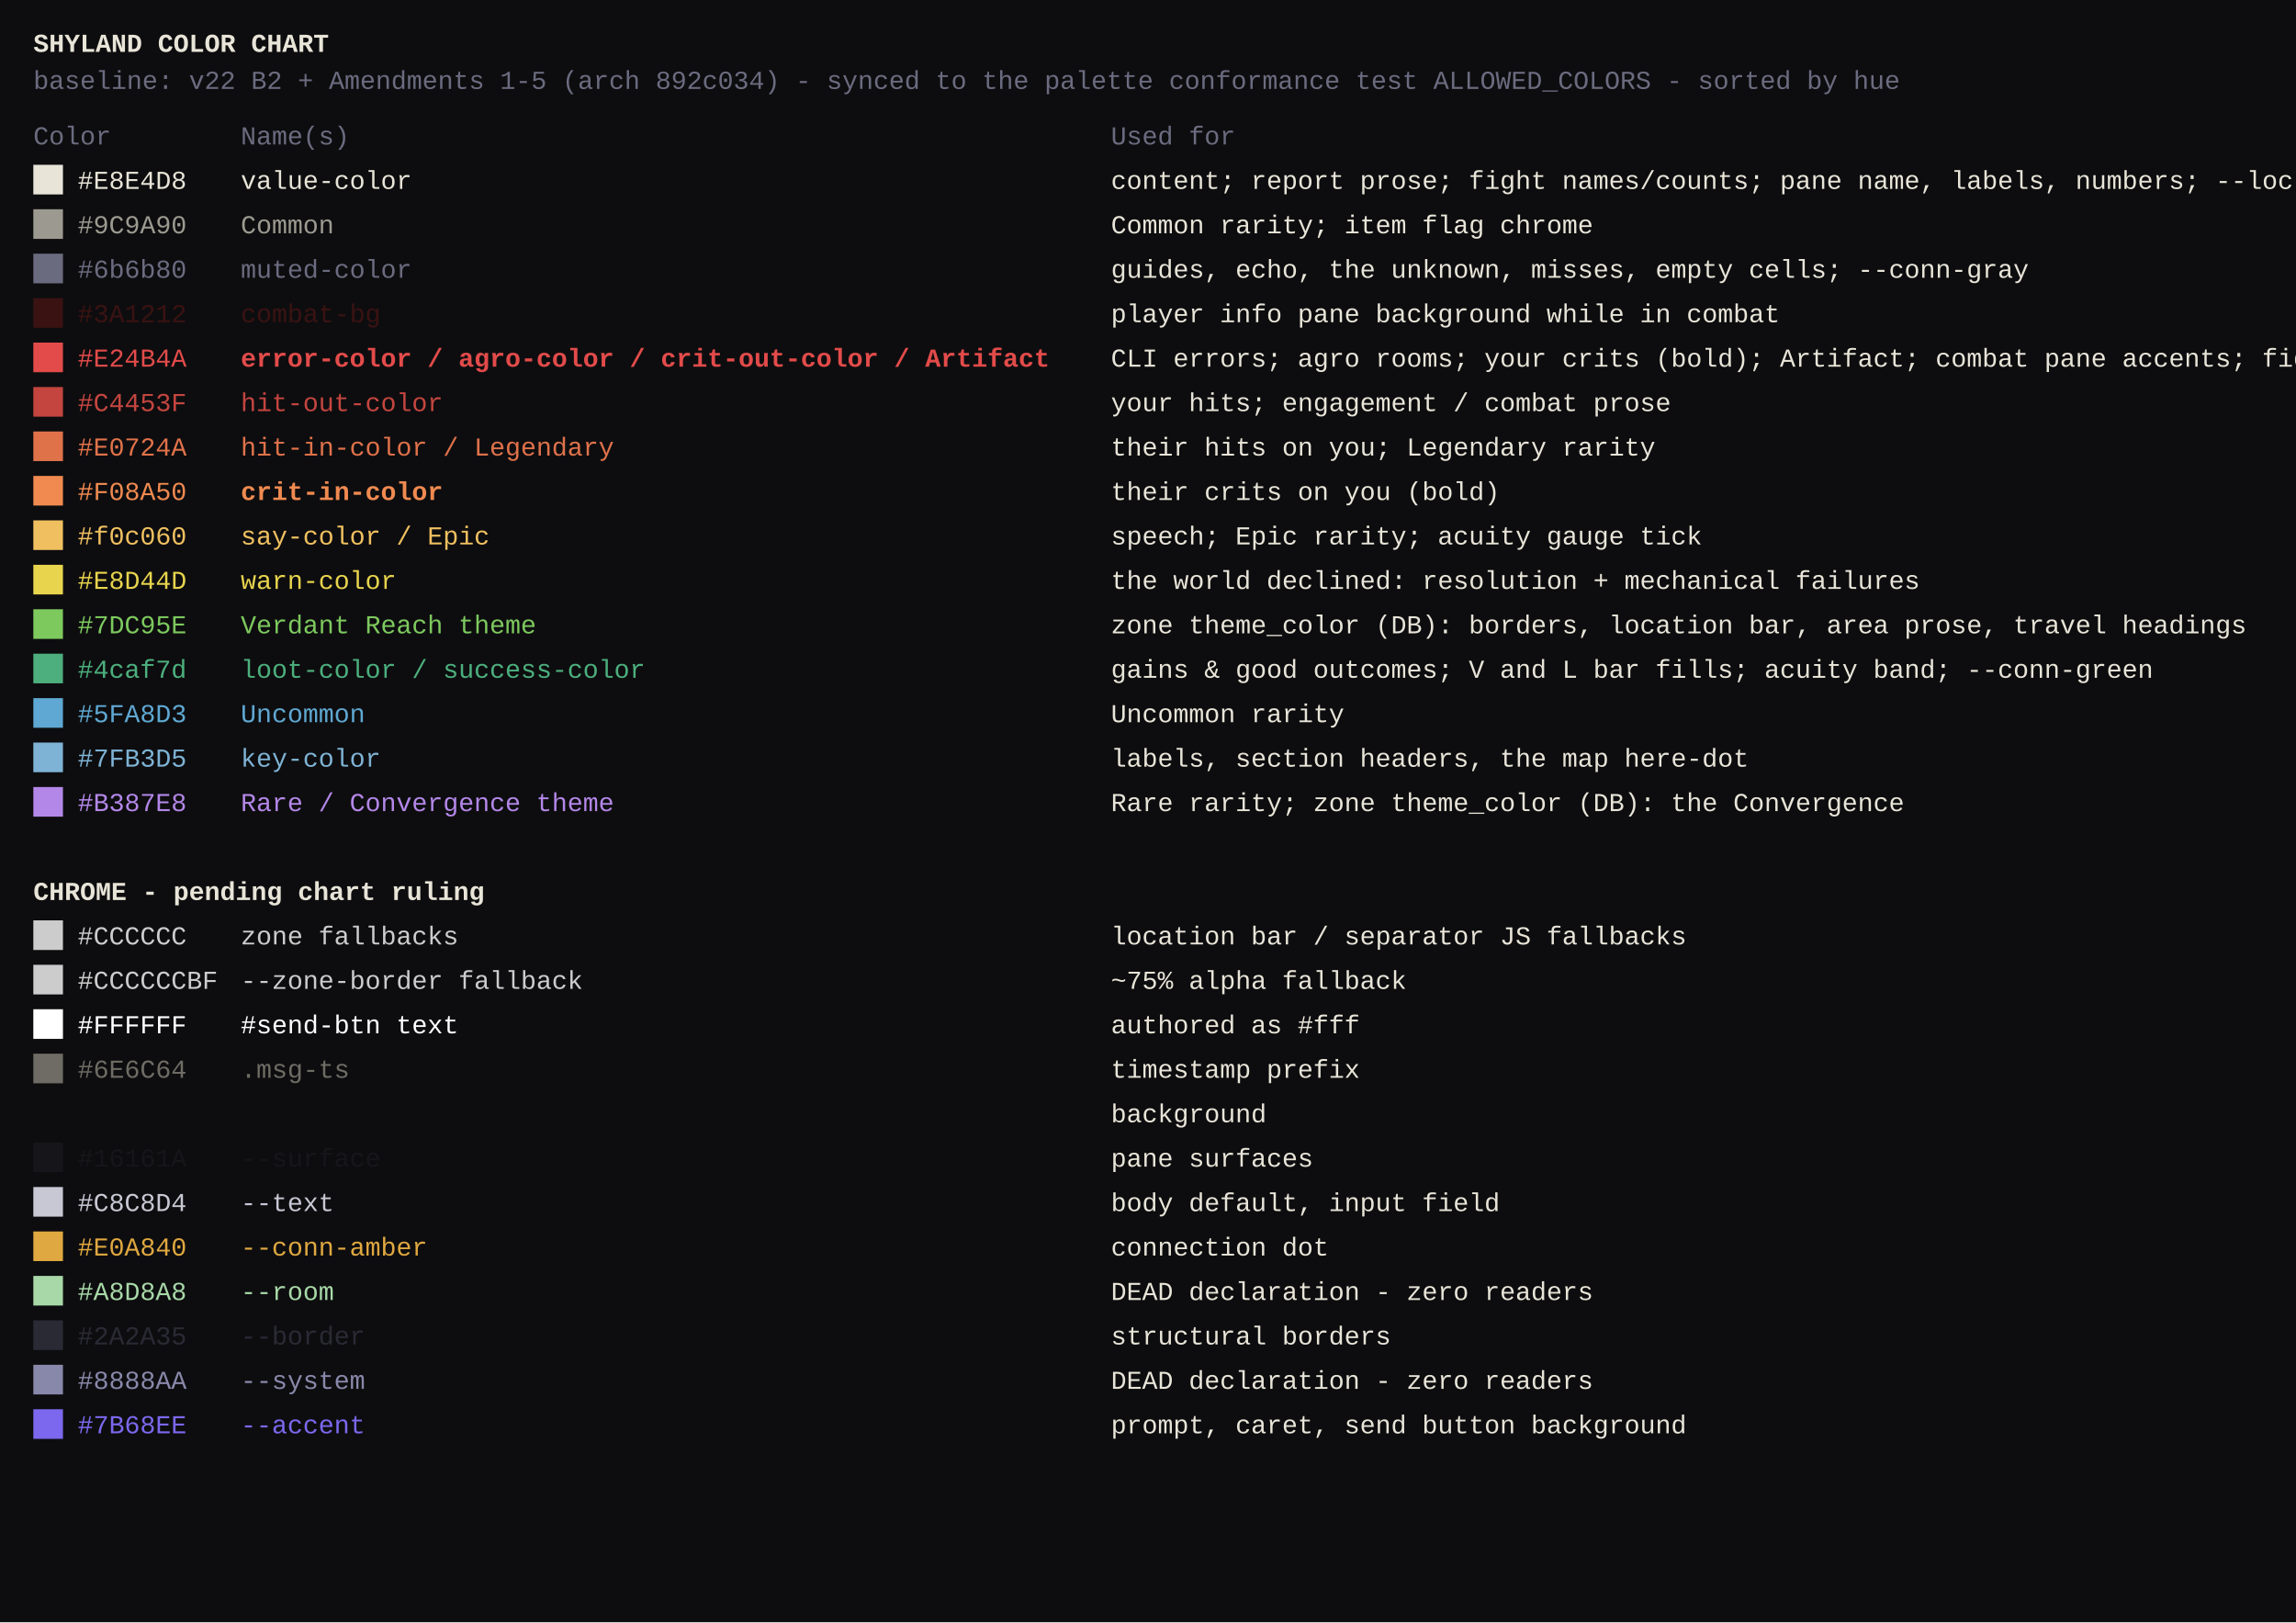
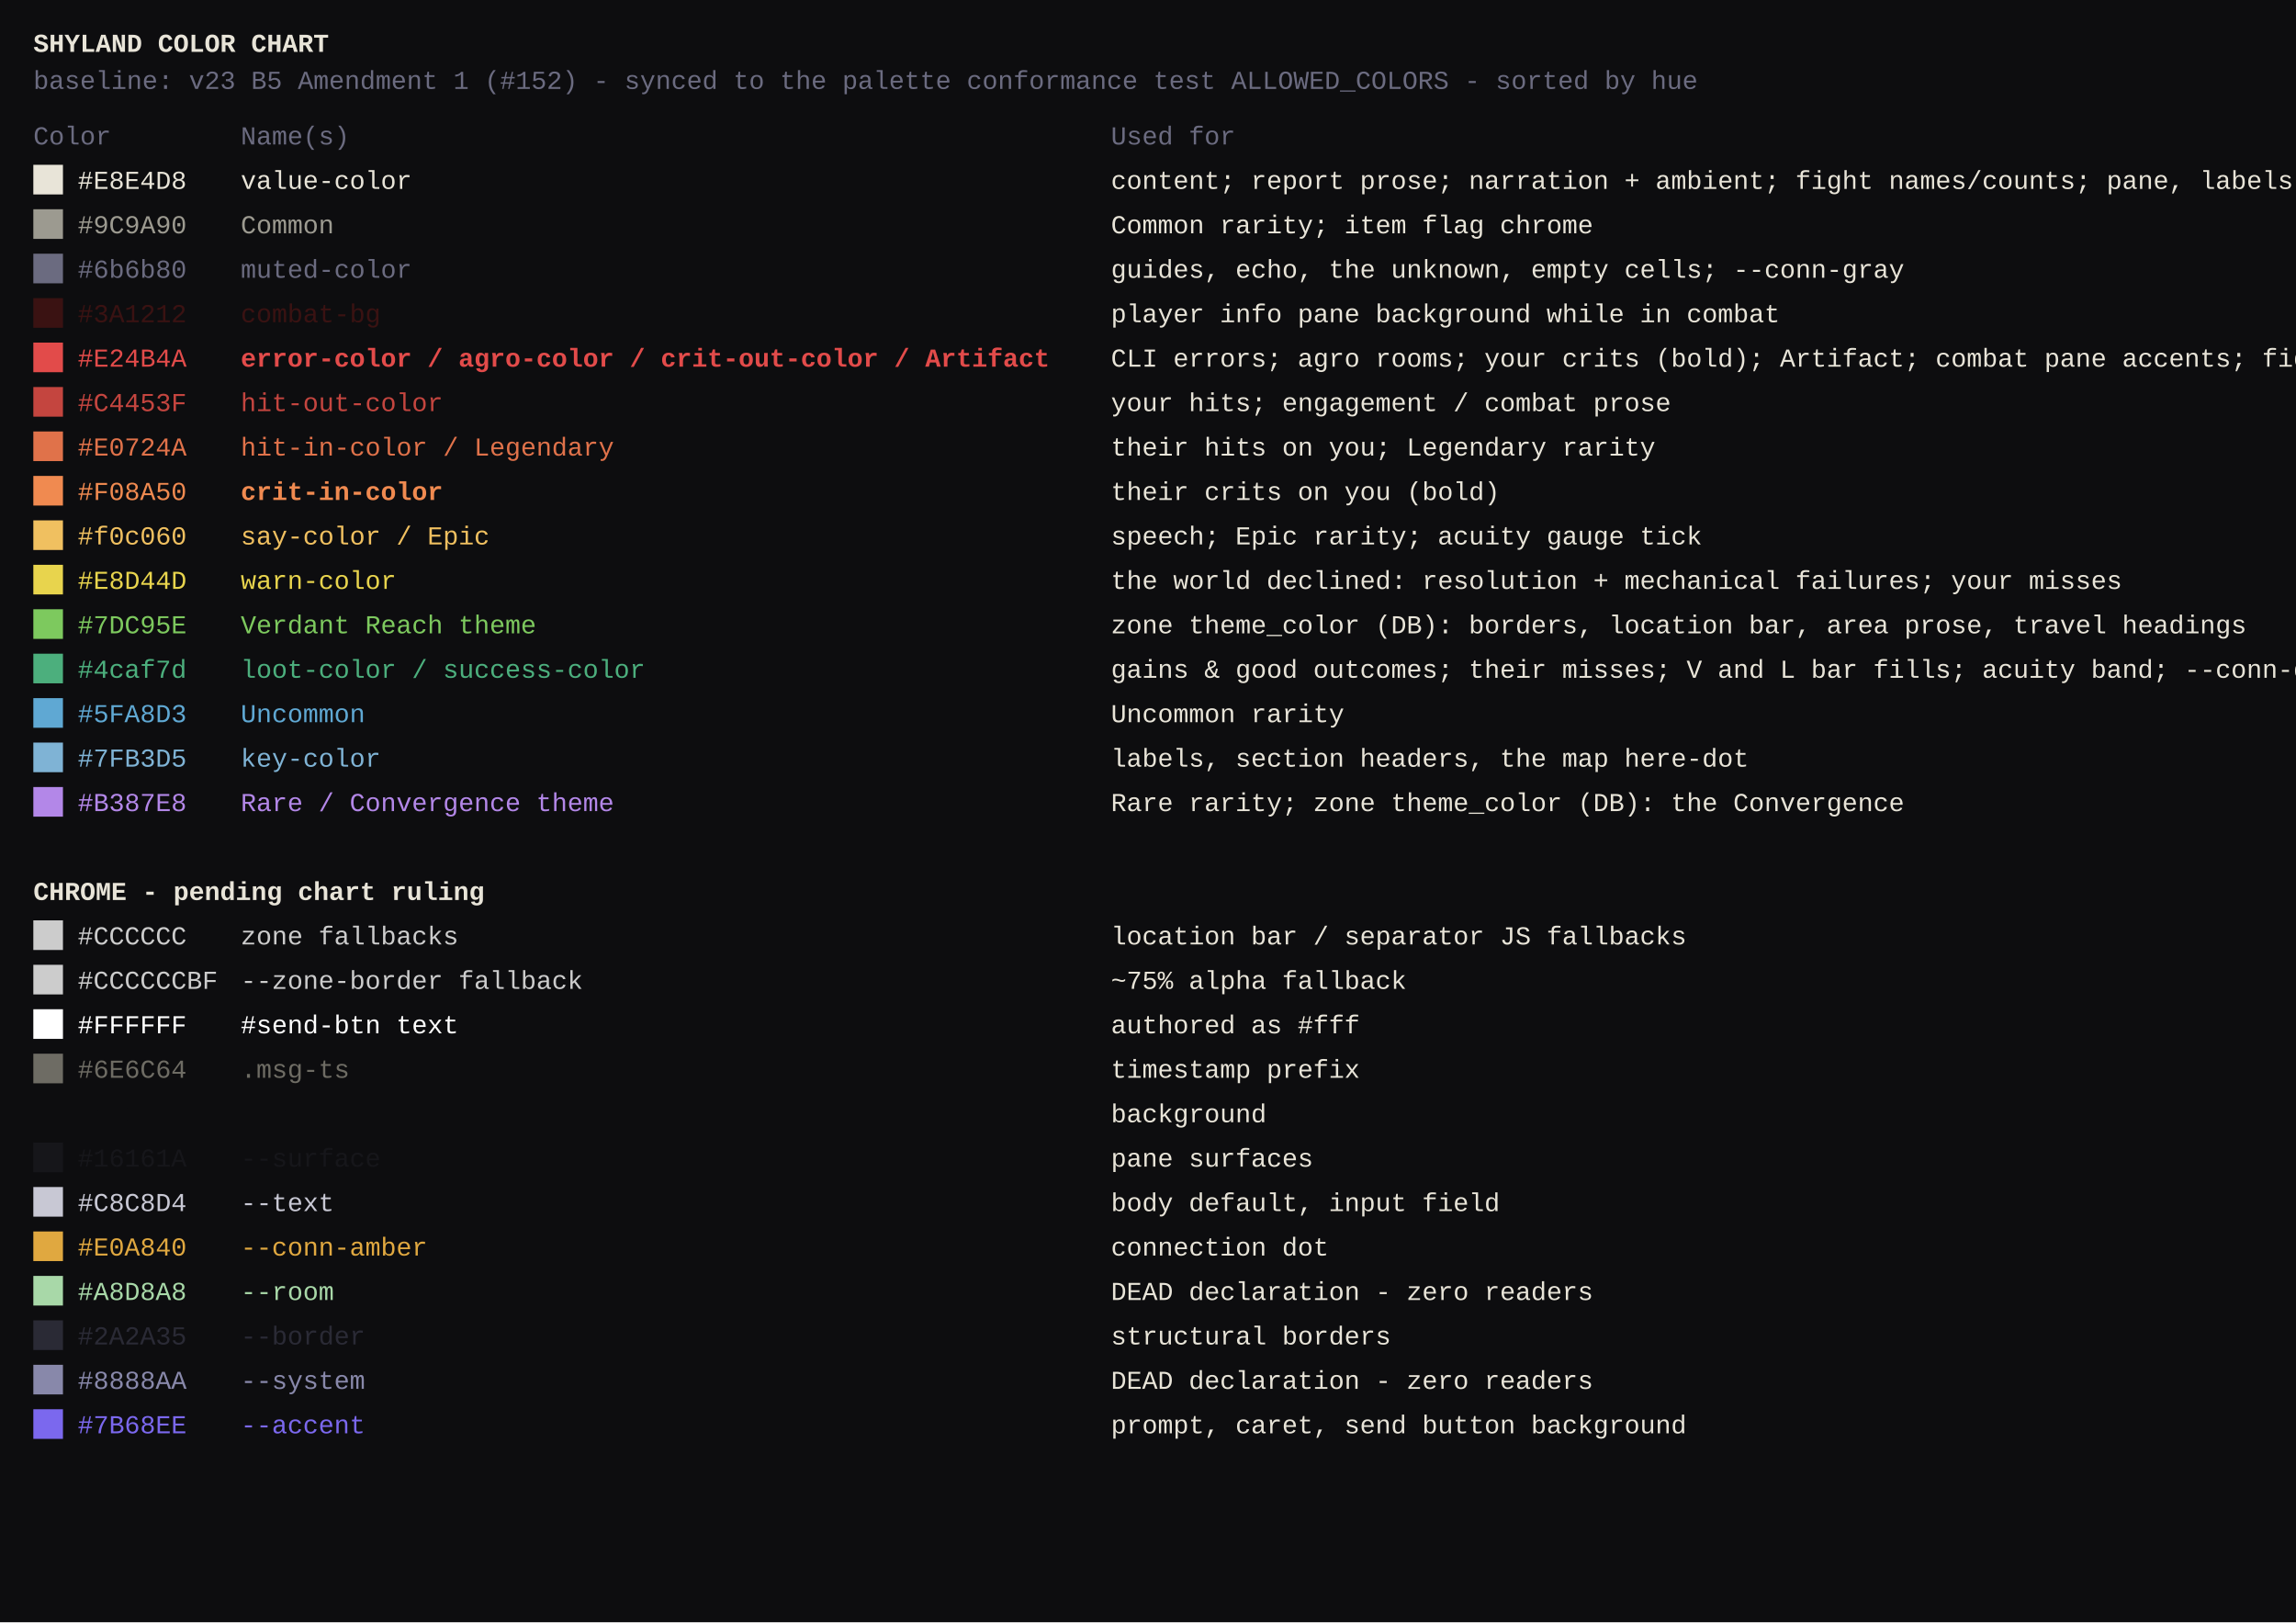
<svg xmlns="http://www.w3.org/2000/svg" width="1240" height="876" viewBox="0 0 1240 876">
  <rect width="1240" height="876" fill="#0d0d0f" />
  <text x="18" y="28" fill="#E8E4D8" font-family="Courier New,monospace" font-size="14" font-weight="bold">SHYLAND COLOR CHART</text>
-   <text x="18" y="48" fill="#6b6b80" font-family="Courier New,monospace" font-size="14">baseline: v22 B2 + Amendments 1-5 (arch 892c034) - synced to the palette conformance test ALLOWED_COLORS - sorted by hue</text>
+   <text x="18" y="48" fill="#6b6b80" font-family="Courier New,monospace" font-size="14">baseline: v23 B5 Amendment 1 (#152) - synced to the palette conformance test ALLOWED_COLORS - sorted by hue</text>
  <text x="18" y="78" fill="#6b6b80" font-family="Courier New,monospace" font-size="14">Color</text>
  <text x="130" y="78" fill="#6b6b80" font-family="Courier New,monospace" font-size="14">Name(s)</text>
  <text x="600" y="78" fill="#6b6b80" font-family="Courier New,monospace" font-size="14">Used for</text>
  <rect x="18" y="89" width="16" height="16" fill="#E8E4D8" />
  <text x="42" y="102" fill="#E8E4D8" font-family="Courier New,monospace" font-size="14">#E8E4D8</text>
  <text x="130" y="102" fill="#E8E4D8" font-family="Courier New,monospace" font-size="14">value-color</text>
-   <text x="600" y="102" fill="#E8E4D8" font-family="Courier New,monospace" font-size="14">content; report prose; fight names/counts; pane name, labels, numbers; --loc-room</text>
+   <text x="600" y="102" fill="#E8E4D8" font-family="Courier New,monospace" font-size="14">content; report prose; narration + ambient; fight names/counts; pane, labels; --loc-room</text>
  <rect x="18" y="113" width="16" height="16" fill="#9C9A90" />
  <text x="42" y="126" fill="#9C9A90" font-family="Courier New,monospace" font-size="14">#9C9A90</text>
  <text x="130" y="126" fill="#9C9A90" font-family="Courier New,monospace" font-size="14">Common</text>
  <text x="600" y="126" fill="#E8E4D8" font-family="Courier New,monospace" font-size="14">Common rarity; item flag chrome</text>
  <rect x="18" y="137" width="16" height="16" fill="#6b6b80" />
  <text x="42" y="150" fill="#6b6b80" font-family="Courier New,monospace" font-size="14">#6b6b80</text>
  <text x="130" y="150" fill="#6b6b80" font-family="Courier New,monospace" font-size="14">muted-color</text>
-   <text x="600" y="150" fill="#E8E4D8" font-family="Courier New,monospace" font-size="14">guides, echo, the unknown, misses, empty cells; --conn-gray</text>
+   <text x="600" y="150" fill="#E8E4D8" font-family="Courier New,monospace" font-size="14">guides, echo, the unknown, empty cells; --conn-gray</text>
  <rect x="18" y="161" width="16" height="16" fill="#3A1212" />
  <text x="42" y="174" fill="#3A1212" font-family="Courier New,monospace" font-size="14">#3A1212</text>
  <text x="130" y="174" fill="#3A1212" font-family="Courier New,monospace" font-size="14">combat-bg</text>
  <text x="600" y="174" fill="#E8E4D8" font-family="Courier New,monospace" font-size="14">player info pane background while in combat</text>
  <rect x="18" y="185" width="16" height="16" fill="#E24B4A" />
  <text x="42" y="198" fill="#E24B4A" font-family="Courier New,monospace" font-size="14">#E24B4A</text>
  <text x="130" y="198" fill="#E24B4A" font-family="Courier New,monospace" font-size="14" font-weight="bold">error-color / agro-color / crit-out-color / Artifact</text>
  <text x="600" y="198" fill="#E8E4D8" font-family="Courier New,monospace" font-size="14">CLI errors; agro rooms; your crits (bold); Artifact; combat pane accents; fight arrow &amp; enemy bar</text>
  <rect x="18" y="209" width="16" height="16" fill="#C4453F" />
  <text x="42" y="222" fill="#C4453F" font-family="Courier New,monospace" font-size="14">#C4453F</text>
  <text x="130" y="222" fill="#C4453F" font-family="Courier New,monospace" font-size="14">hit-out-color</text>
  <text x="600" y="222" fill="#E8E4D8" font-family="Courier New,monospace" font-size="14">your hits; engagement / combat prose</text>
  <rect x="18" y="233" width="16" height="16" fill="#E0724A" />
  <text x="42" y="246" fill="#E0724A" font-family="Courier New,monospace" font-size="14">#E0724A</text>
  <text x="130" y="246" fill="#E0724A" font-family="Courier New,monospace" font-size="14">hit-in-color / Legendary</text>
  <text x="600" y="246" fill="#E8E4D8" font-family="Courier New,monospace" font-size="14">their hits on you; Legendary rarity</text>
  <rect x="18" y="257" width="16" height="16" fill="#F08A50" />
  <text x="42" y="270" fill="#F08A50" font-family="Courier New,monospace" font-size="14">#F08A50</text>
  <text x="130" y="270" fill="#F08A50" font-family="Courier New,monospace" font-size="14" font-weight="bold">crit-in-color</text>
  <text x="600" y="270" fill="#E8E4D8" font-family="Courier New,monospace" font-size="14">their crits on you (bold)</text>
  <rect x="18" y="281" width="16" height="16" fill="#f0c060" />
  <text x="42" y="294" fill="#f0c060" font-family="Courier New,monospace" font-size="14">#f0c060</text>
  <text x="130" y="294" fill="#f0c060" font-family="Courier New,monospace" font-size="14">say-color / Epic</text>
  <text x="600" y="294" fill="#E8E4D8" font-family="Courier New,monospace" font-size="14">speech; Epic rarity; acuity gauge tick</text>
  <rect x="18" y="305" width="16" height="16" fill="#E8D44D" />
  <text x="42" y="318" fill="#E8D44D" font-family="Courier New,monospace" font-size="14">#E8D44D</text>
  <text x="130" y="318" fill="#E8D44D" font-family="Courier New,monospace" font-size="14">warn-color</text>
-   <text x="600" y="318" fill="#E8E4D8" font-family="Courier New,monospace" font-size="14">the world declined: resolution + mechanical failures</text>
+   <text x="600" y="318" fill="#E8E4D8" font-family="Courier New,monospace" font-size="14">the world declined: resolution + mechanical failures; your misses</text>
  <rect x="18" y="329" width="16" height="16" fill="#7DC95E" />
  <text x="42" y="342" fill="#7DC95E" font-family="Courier New,monospace" font-size="14">#7DC95E</text>
  <text x="130" y="342" fill="#7DC95E" font-family="Courier New,monospace" font-size="14">Verdant Reach theme</text>
  <text x="600" y="342" fill="#E8E4D8" font-family="Courier New,monospace" font-size="14">zone theme_color (DB): borders, location bar, area prose, travel headings</text>
  <rect x="18" y="353" width="16" height="16" fill="#4caf7d" />
  <text x="42" y="366" fill="#4caf7d" font-family="Courier New,monospace" font-size="14">#4caf7d</text>
  <text x="130" y="366" fill="#4caf7d" font-family="Courier New,monospace" font-size="14">loot-color / success-color</text>
-   <text x="600" y="366" fill="#E8E4D8" font-family="Courier New,monospace" font-size="14">gains &amp; good outcomes; V and L bar fills; acuity band; --conn-green</text>
+   <text x="600" y="366" fill="#E8E4D8" font-family="Courier New,monospace" font-size="14">gains &amp; good outcomes; their misses; V and L bar fills; acuity band; --conn-green</text>
  <rect x="18" y="377" width="16" height="16" fill="#5FA8D3" />
  <text x="42" y="390" fill="#5FA8D3" font-family="Courier New,monospace" font-size="14">#5FA8D3</text>
  <text x="130" y="390" fill="#5FA8D3" font-family="Courier New,monospace" font-size="14">Uncommon</text>
  <text x="600" y="390" fill="#E8E4D8" font-family="Courier New,monospace" font-size="14">Uncommon rarity</text>
  <rect x="18" y="401" width="16" height="16" fill="#7FB3D5" />
  <text x="42" y="414" fill="#7FB3D5" font-family="Courier New,monospace" font-size="14">#7FB3D5</text>
  <text x="130" y="414" fill="#7FB3D5" font-family="Courier New,monospace" font-size="14">key-color</text>
  <text x="600" y="414" fill="#E8E4D8" font-family="Courier New,monospace" font-size="14">labels, section headers, the map here-dot</text>
  <rect x="18" y="425" width="16" height="16" fill="#B387E8" />
  <text x="42" y="438" fill="#B387E8" font-family="Courier New,monospace" font-size="14">#B387E8</text>
  <text x="130" y="438" fill="#B387E8" font-family="Courier New,monospace" font-size="14">Rare / Convergence theme</text>
  <text x="600" y="438" fill="#E8E4D8" font-family="Courier New,monospace" font-size="14">Rare rarity; zone theme_color (DB): the Convergence</text>
  <text x="18" y="486" fill="#E8E4D8" font-family="Courier New,monospace" font-size="14" font-weight="bold">CHROME - pending chart ruling</text>
  <rect x="18" y="497" width="16" height="16" fill="#CCCCCC" />
  <text x="42" y="510" fill="#CCCCCC" font-family="Courier New,monospace" font-size="14">#CCCCCC</text>
  <text x="130" y="510" fill="#CCCCCC" font-family="Courier New,monospace" font-size="14">zone fallbacks</text>
  <text x="600" y="510" fill="#E8E4D8" font-family="Courier New,monospace" font-size="14">location bar / separator JS fallbacks</text>
  <rect x="18" y="521" width="16" height="16" fill="#CCCCCC" />
  <text x="42" y="534" fill="#CCCCCC" font-family="Courier New,monospace" font-size="14">#CCCCCCBF</text>
  <text x="130" y="534" fill="#CCCCCC" font-family="Courier New,monospace" font-size="14">--zone-border fallback</text>
  <text x="600" y="534" fill="#E8E4D8" font-family="Courier New,monospace" font-size="14">~75% alpha fallback</text>
  <rect x="18" y="545" width="16" height="16" fill="#FFFFFF" />
  <text x="42" y="558" fill="#FFFFFF" font-family="Courier New,monospace" font-size="14">#FFFFFF</text>
  <text x="130" y="558" fill="#FFFFFF" font-family="Courier New,monospace" font-size="14">#send-btn text</text>
  <text x="600" y="558" fill="#E8E4D8" font-family="Courier New,monospace" font-size="14">authored as #fff</text>
  <rect x="18" y="569" width="16" height="16" fill="#6E6C64" />
  <text x="42" y="582" fill="#6E6C64" font-family="Courier New,monospace" font-size="14">#6E6C64</text>
  <text x="130" y="582" fill="#6E6C64" font-family="Courier New,monospace" font-size="14">.msg-ts</text>
  <text x="600" y="582" fill="#E8E4D8" font-family="Courier New,monospace" font-size="14">timestamp prefix</text>
  <rect x="18" y="593" width="16" height="16" fill="#0D0D0F" />
  <text x="42" y="606" fill="#0D0D0F" font-family="Courier New,monospace" font-size="14">#0D0D0F</text>
  <text x="130" y="606" fill="#0D0D0F" font-family="Courier New,monospace" font-size="14">--bg</text>
  <text x="600" y="606" fill="#E8E4D8" font-family="Courier New,monospace" font-size="14">background</text>
  <rect x="18" y="617" width="16" height="16" fill="#16161A" />
  <text x="42" y="630" fill="#16161A" font-family="Courier New,monospace" font-size="14">#16161A</text>
  <text x="130" y="630" fill="#16161A" font-family="Courier New,monospace" font-size="14">--surface</text>
  <text x="600" y="630" fill="#E8E4D8" font-family="Courier New,monospace" font-size="14">pane surfaces</text>
  <rect x="18" y="641" width="16" height="16" fill="#C8C8D4" />
  <text x="42" y="654" fill="#C8C8D4" font-family="Courier New,monospace" font-size="14">#C8C8D4</text>
  <text x="130" y="654" fill="#C8C8D4" font-family="Courier New,monospace" font-size="14">--text</text>
  <text x="600" y="654" fill="#E8E4D8" font-family="Courier New,monospace" font-size="14">body default, input field</text>
  <rect x="18" y="665" width="16" height="16" fill="#E0A840" />
  <text x="42" y="678" fill="#E0A840" font-family="Courier New,monospace" font-size="14">#E0A840</text>
  <text x="130" y="678" fill="#E0A840" font-family="Courier New,monospace" font-size="14">--conn-amber</text>
  <text x="600" y="678" fill="#E8E4D8" font-family="Courier New,monospace" font-size="14">connection dot</text>
  <rect x="18" y="689" width="16" height="16" fill="#A8D8A8" />
  <text x="42" y="702" fill="#A8D8A8" font-family="Courier New,monospace" font-size="14">#A8D8A8</text>
  <text x="130" y="702" fill="#A8D8A8" font-family="Courier New,monospace" font-size="14">--room</text>
  <text x="600" y="702" fill="#E8E4D8" font-family="Courier New,monospace" font-size="14">DEAD declaration - zero readers</text>
  <rect x="18" y="713" width="16" height="16" fill="#2A2A35" />
  <text x="42" y="726" fill="#2A2A35" font-family="Courier New,monospace" font-size="14">#2A2A35</text>
  <text x="130" y="726" fill="#2A2A35" font-family="Courier New,monospace" font-size="14">--border</text>
  <text x="600" y="726" fill="#E8E4D8" font-family="Courier New,monospace" font-size="14">structural borders</text>
  <rect x="18" y="737" width="16" height="16" fill="#8888AA" />
  <text x="42" y="750" fill="#8888AA" font-family="Courier New,monospace" font-size="14">#8888AA</text>
  <text x="130" y="750" fill="#8888AA" font-family="Courier New,monospace" font-size="14">--system</text>
  <text x="600" y="750" fill="#E8E4D8" font-family="Courier New,monospace" font-size="14">DEAD declaration - zero readers</text>
  <rect x="18" y="761" width="16" height="16" fill="#7B68EE" />
  <text x="42" y="774" fill="#7B68EE" font-family="Courier New,monospace" font-size="14">#7B68EE</text>
  <text x="130" y="774" fill="#7B68EE" font-family="Courier New,monospace" font-size="14">--accent</text>
  <text x="600" y="774" fill="#E8E4D8" font-family="Courier New,monospace" font-size="14">prompt, caret, send button background</text>
</svg>
